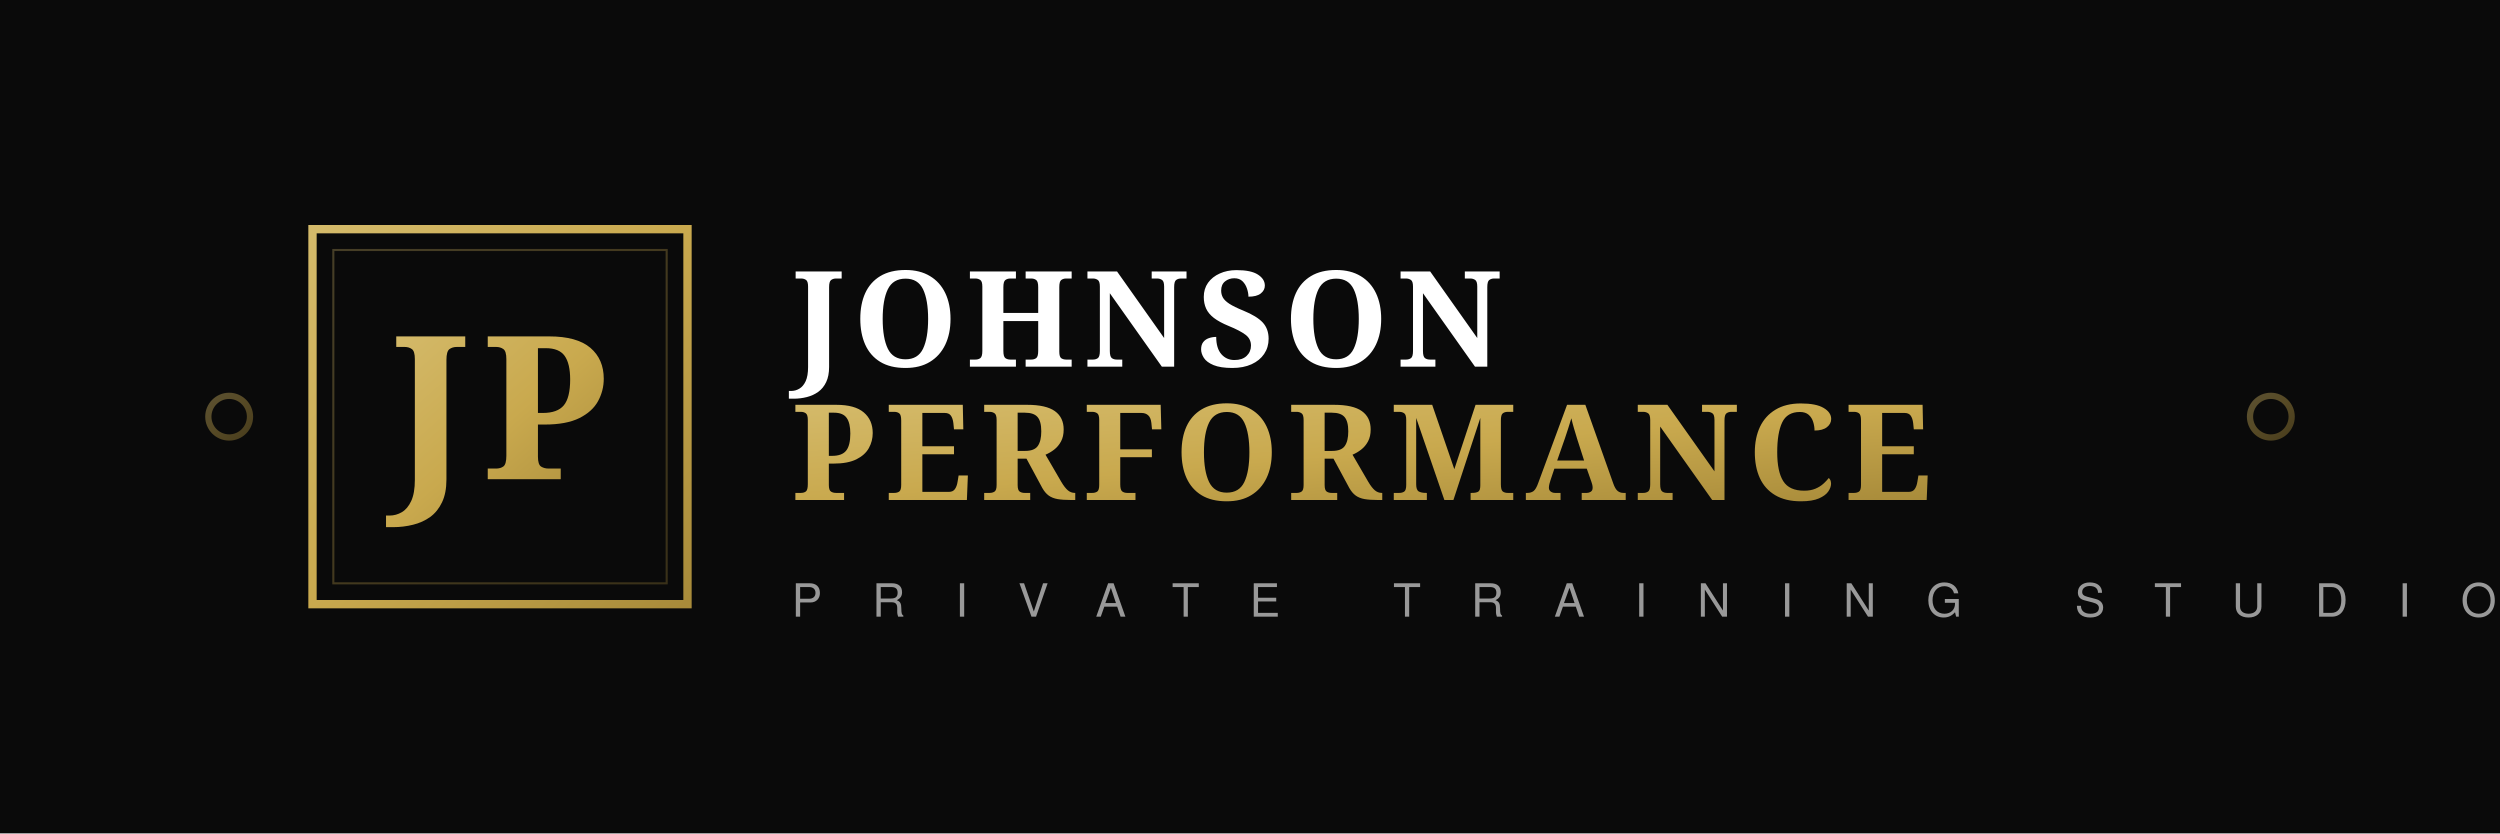
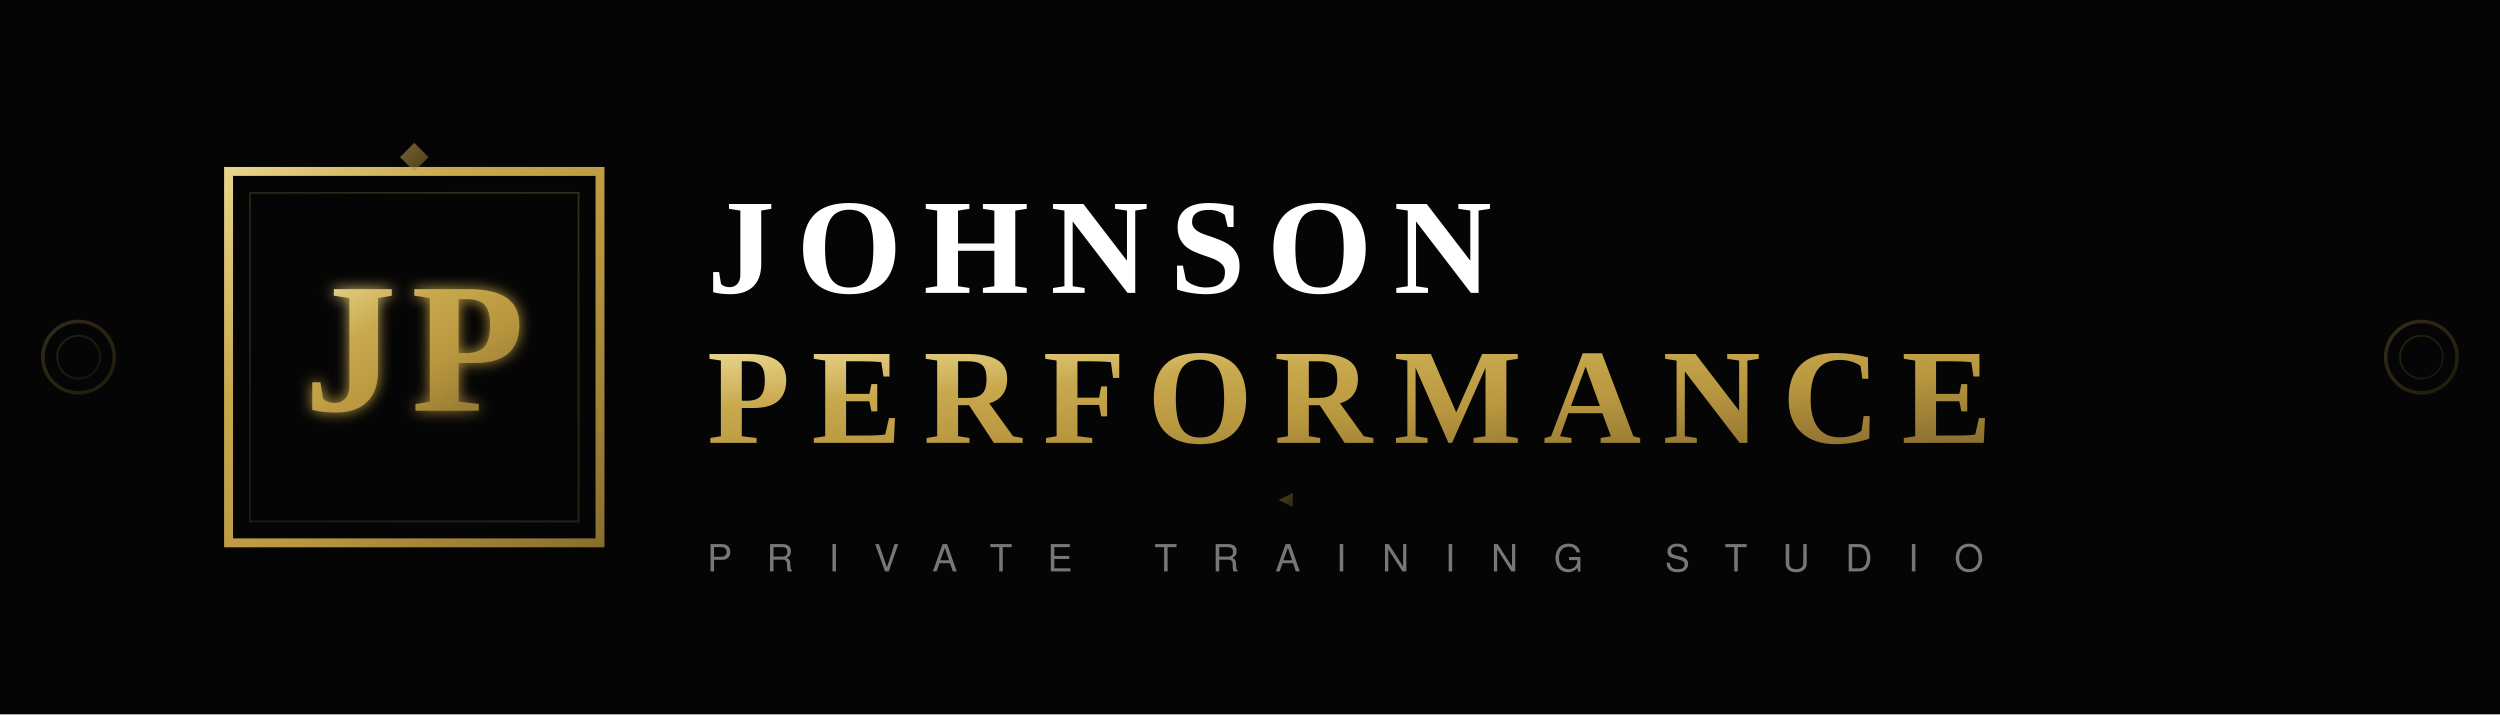
- <svg xmlns="http://www.w3.org/2000/svg" viewBox="0 0 600 200">
+ <svg xmlns="http://www.w3.org/2000/svg" viewBox="0 0 700 200">
  <defs>
-     <linearGradient id="goldGrad" x1="0%" y1="0%" x2="100%" y2="100%">
-       <stop offset="0%" style="stop-color:#D4BA6A" />
-       <stop offset="50%" style="stop-color:#C9A94E" />
-       <stop offset="100%" style="stop-color:#A88B3A" />
+     <linearGradient id="goldH" x1="0%" y1="0%" x2="100%" y2="100%">
+       <stop offset="0%" style="stop-color:#E8D48B" />
+       <stop offset="30%" style="stop-color:#C9A94E" />
+       <stop offset="60%" style="stop-color:#B8973F" />
+       <stop offset="100%" style="stop-color:#8A6E2F" />
    </linearGradient>
-     <linearGradient id="goldGrad2" x1="0%" y1="0%" x2="0%" y2="100%">
-       <stop offset="0%" style="stop-color:#D4BA6A" />
-       <stop offset="100%" style="stop-color:#A88B3A" />
+     <linearGradient id="goldH2" x1="100%" y1="0%" x2="0%" y2="100%">
+       <stop offset="0%" style="stop-color:#E8D48B" />
+       <stop offset="100%" style="stop-color:#8A6E2F" />
    </linearGradient>
+     <filter id="glowH">
+       <feGaussianBlur stdDeviation="2" result="blur" />
+       <feMerge>
+         <feMergeNode in="blur" />
+         <feMergeNode in="SourceGraphic" />
+       </feMerge>
+     </filter>
  </defs>
-   <rect width="600" height="200" fill="#0A0A0A" />
-   <line x1="0" y1="100" x2="50" y2="100" stroke="url(#goldGrad)" stroke-width="2" opacity="0.4" />
-   <circle cx="55" cy="100" r="5" fill="none" stroke="url(#goldGrad)" stroke-width="1.5" opacity="0.4" />
-   <rect x="75" y="55" width="90" height="90" fill="none" stroke="url(#goldGrad)" stroke-width="2" />
-   <rect x="80" y="60" width="80" height="80" fill="none" stroke="url(#goldGrad)" stroke-width="0.5" opacity="0.3" />
-   <text x="120" y="115" font-family="Georgia, 'Cormorant Garamond', serif" font-size="48" font-weight="700" fill="url(#goldGrad)" text-anchor="middle" letter-spacing="3">JP</text>
-   <text x="190" y="88" font-family="Georgia, 'Cormorant Garamond', serif" font-size="32" font-weight="600" fill="#FFFFFF" letter-spacing="2">JOHNSON</text>
-   <text x="190" y="120" font-family="Georgia, 'Cormorant Garamond', serif" font-size="32" font-weight="600" fill="url(#goldGrad)" letter-spacing="2">PERFORMANCE</text>
-   <text x="190" y="148" font-family="'Helvetica Neue', 'DM Sans', sans-serif" font-size="11" fill="#999999" letter-spacing="12">PRIVATE TRAINING STUDIO</text>
-   <circle cx="545" cy="100" r="5" fill="none" stroke="url(#goldGrad)" stroke-width="1.5" opacity="0.4" />
-   <line x1="550" y1="100" x2="600" y2="100" stroke="url(#goldGrad)" stroke-width="2" opacity="0.4" />
+   <rect width="700" height="200" fill="#050505" />
+   <circle cx="22" cy="100" r="10" fill="none" stroke="url(#goldH)" stroke-width="1" opacity="0.2" />
+   <circle cx="22" cy="100" r="6" fill="none" stroke="url(#goldH)" stroke-width="0.5" opacity="0.15" />
+   <line x1="32" y1="100" x2="58" y2="100" stroke="url(#goldH)" stroke-width="1.5" opacity="0.25" />
+   <rect x="64" y="48" width="104" height="104" fill="none" stroke="url(#goldH)" stroke-width="2.5" />
+   <rect x="70" y="54" width="92" height="92" fill="none" stroke="url(#goldH2)" stroke-width="0.5" opacity="0.2" />
+   <path d="M64,48 L84,48" stroke="url(#goldH)" stroke-width="3.5" fill="none" />
+   <path d="M64,48 L64,68" stroke="url(#goldH)" stroke-width="3.5" fill="none" />
+   <path d="M168,48 L148,48" stroke="url(#goldH)" stroke-width="3.5" fill="none" />
+   <path d="M168,48 L168,68" stroke="url(#goldH)" stroke-width="3.5" fill="none" />
+   <path d="M64,152 L84,152" stroke="url(#goldH)" stroke-width="3.5" fill="none" />
+   <path d="M64,152 L64,132" stroke="url(#goldH)" stroke-width="3.5" fill="none" />
+   <path d="M168,152 L148,152" stroke="url(#goldH)" stroke-width="3.5" fill="none" />
+   <path d="M168,152 L168,132" stroke="url(#goldH)" stroke-width="3.5" fill="none" />
+   <polygon points="116,40 120,44 116,48 112,44" fill="url(#goldH)" opacity="0.5" />
+   <text x="116" y="115" font-family="Georgia, 'Times New Roman', serif" font-size="52" font-weight="700" fill="url(#goldH)" text-anchor="middle" letter-spacing="4" filter="url(#glowH)">JP</text>
+   <text x="198" y="82" font-family="Georgia, 'Times New Roman', serif" font-size="38" font-weight="600" fill="#FFFFFF" letter-spacing="6">JOHNSON</text>
+   <text x="198" y="124" font-family="Georgia, 'Times New Roman', serif" font-size="38" font-weight="600" fill="url(#goldH)" letter-spacing="6">PERFORMANCE</text>
+   <line x1="198" y1="140" x2="350" y2="140" stroke="url(#goldH)" stroke-width="0.5" opacity="0.3" />
+   <polygon points="358,140 362,138 362,142" fill="url(#goldH)" opacity="0.3" />
+   <text x="198" y="160" font-family="'Helvetica Neue', Helvetica, Arial, sans-serif" font-size="10.5" fill="#777777" letter-spacing="10" font-weight="400">PRIVATE TRAINING STUDIO</text>
+   <line x1="640" y1="100" x2="668" y2="100" stroke="url(#goldH)" stroke-width="1.5" opacity="0.25" />
+   <circle cx="678" cy="100" r="10" fill="none" stroke="url(#goldH)" stroke-width="1" opacity="0.2" />
+   <circle cx="678" cy="100" r="6" fill="none" stroke="url(#goldH)" stroke-width="0.5" opacity="0.15" />
</svg>
